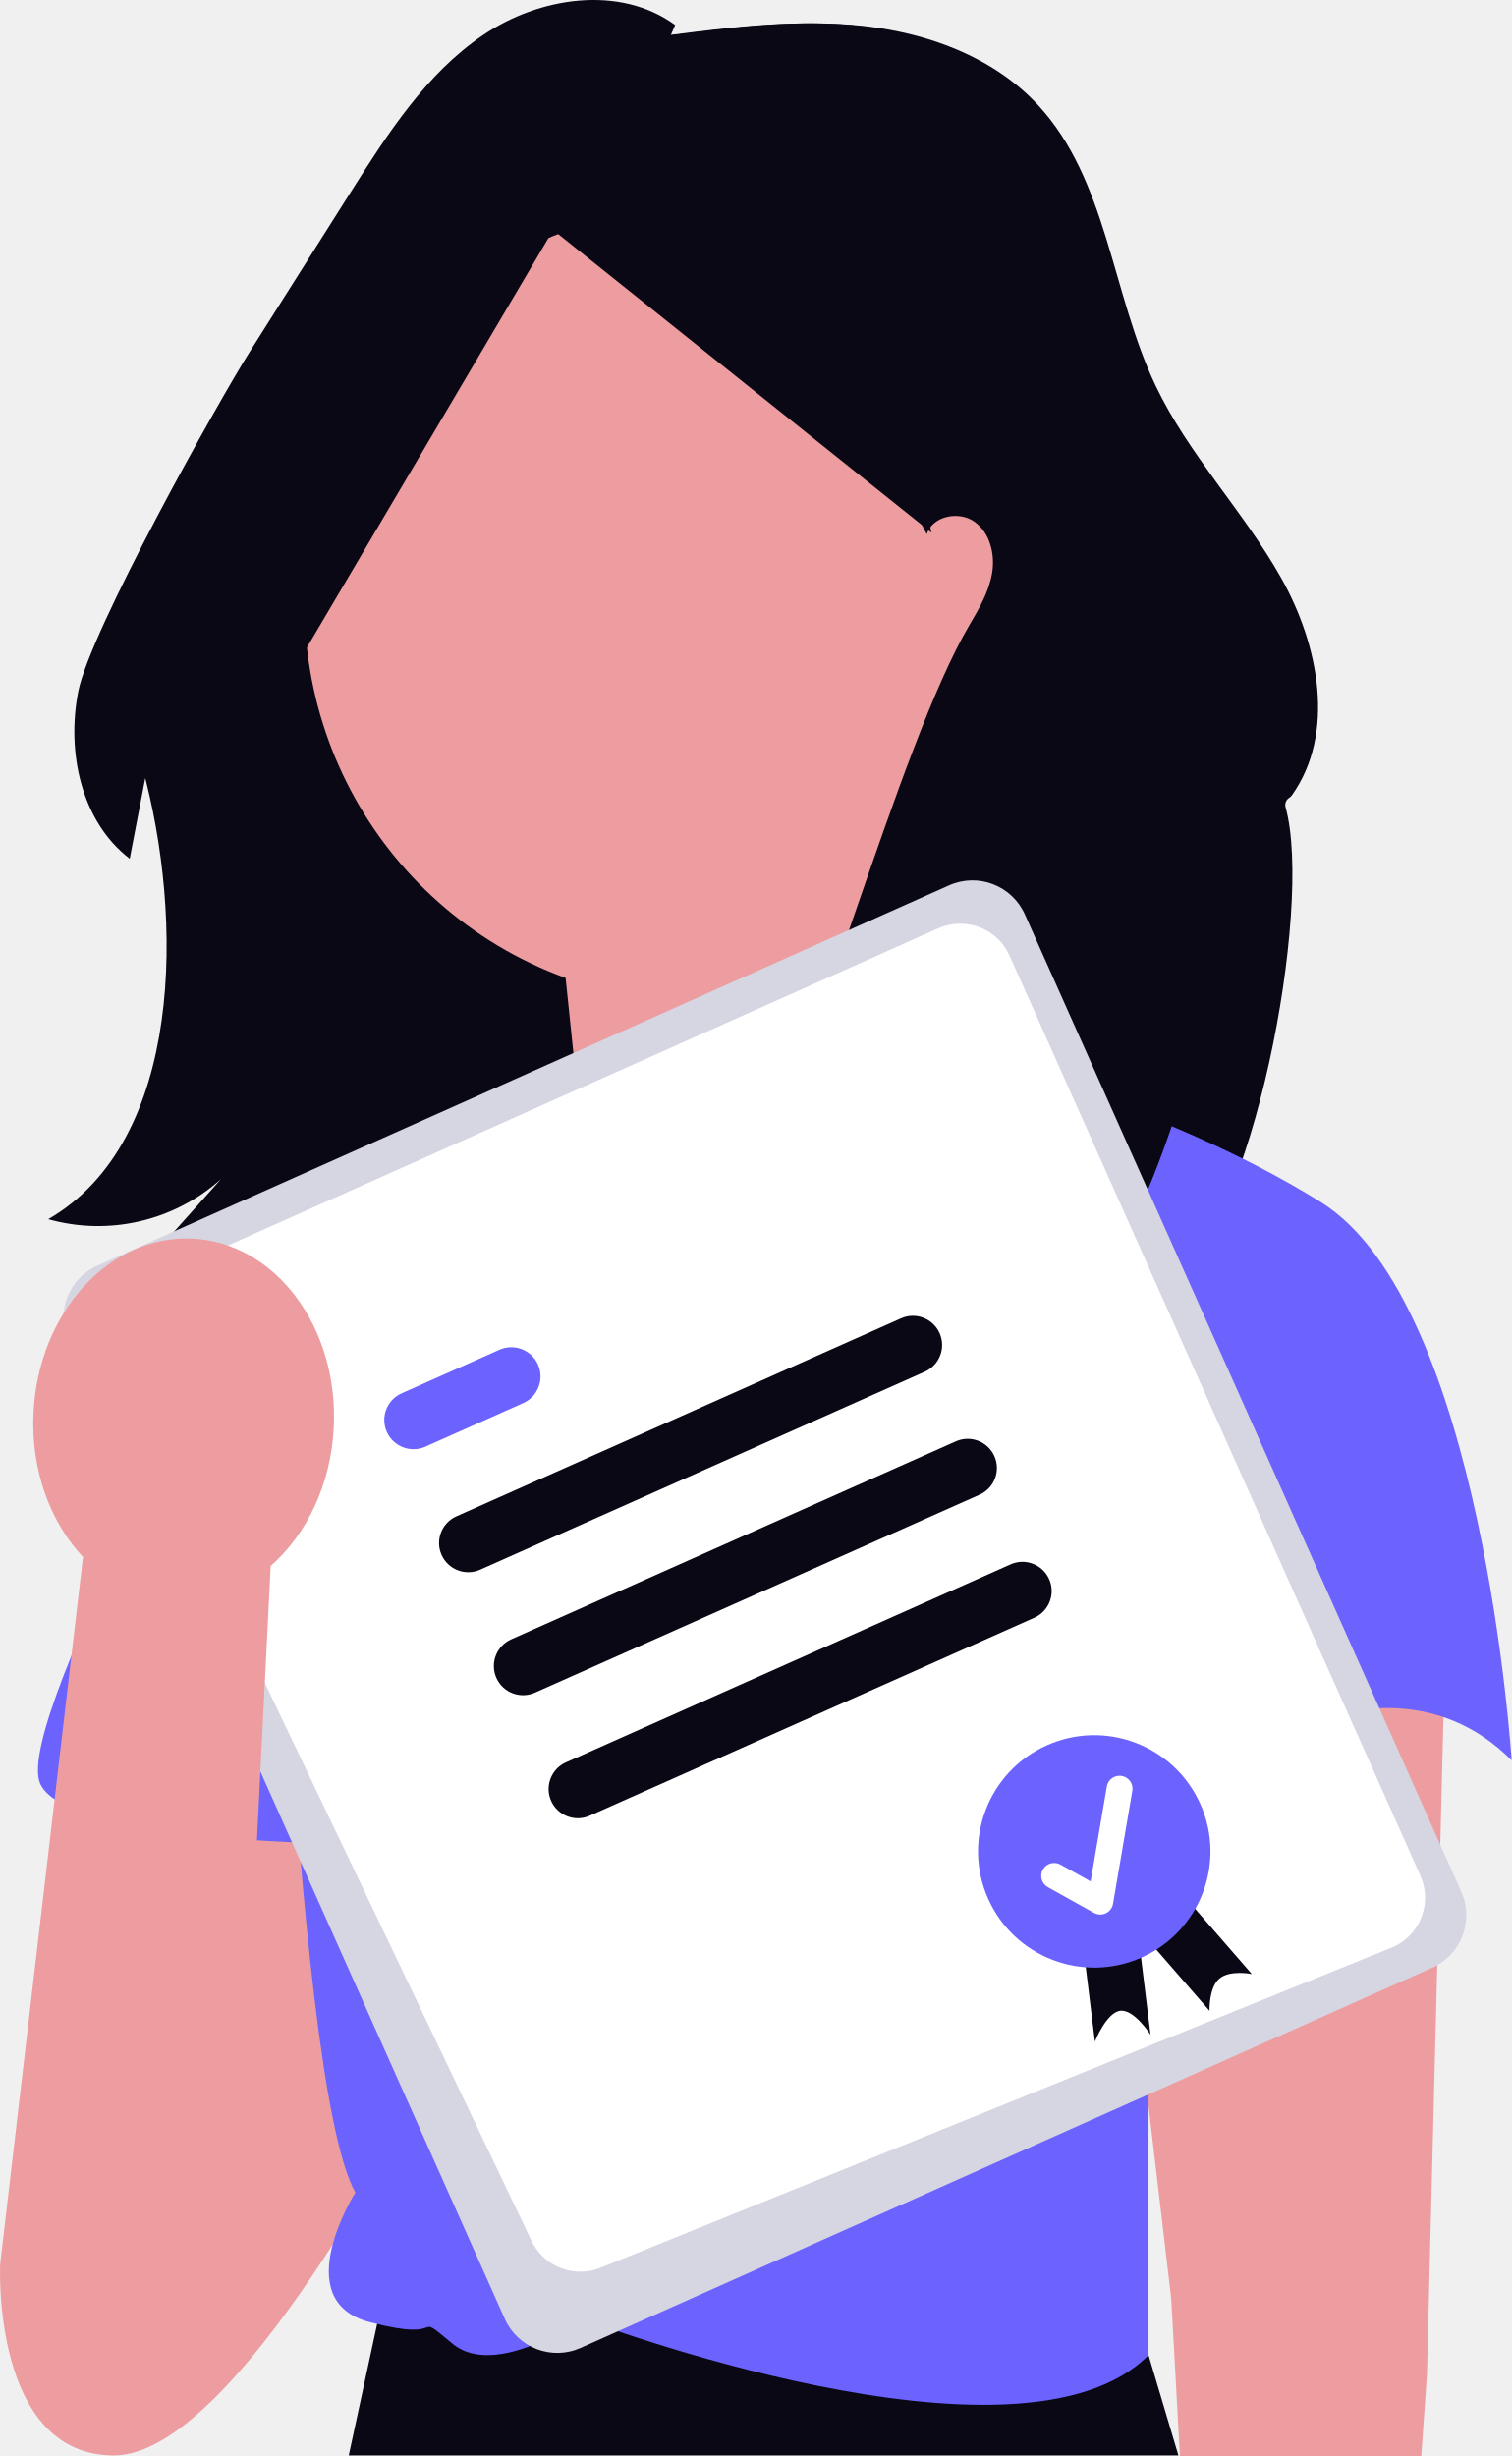
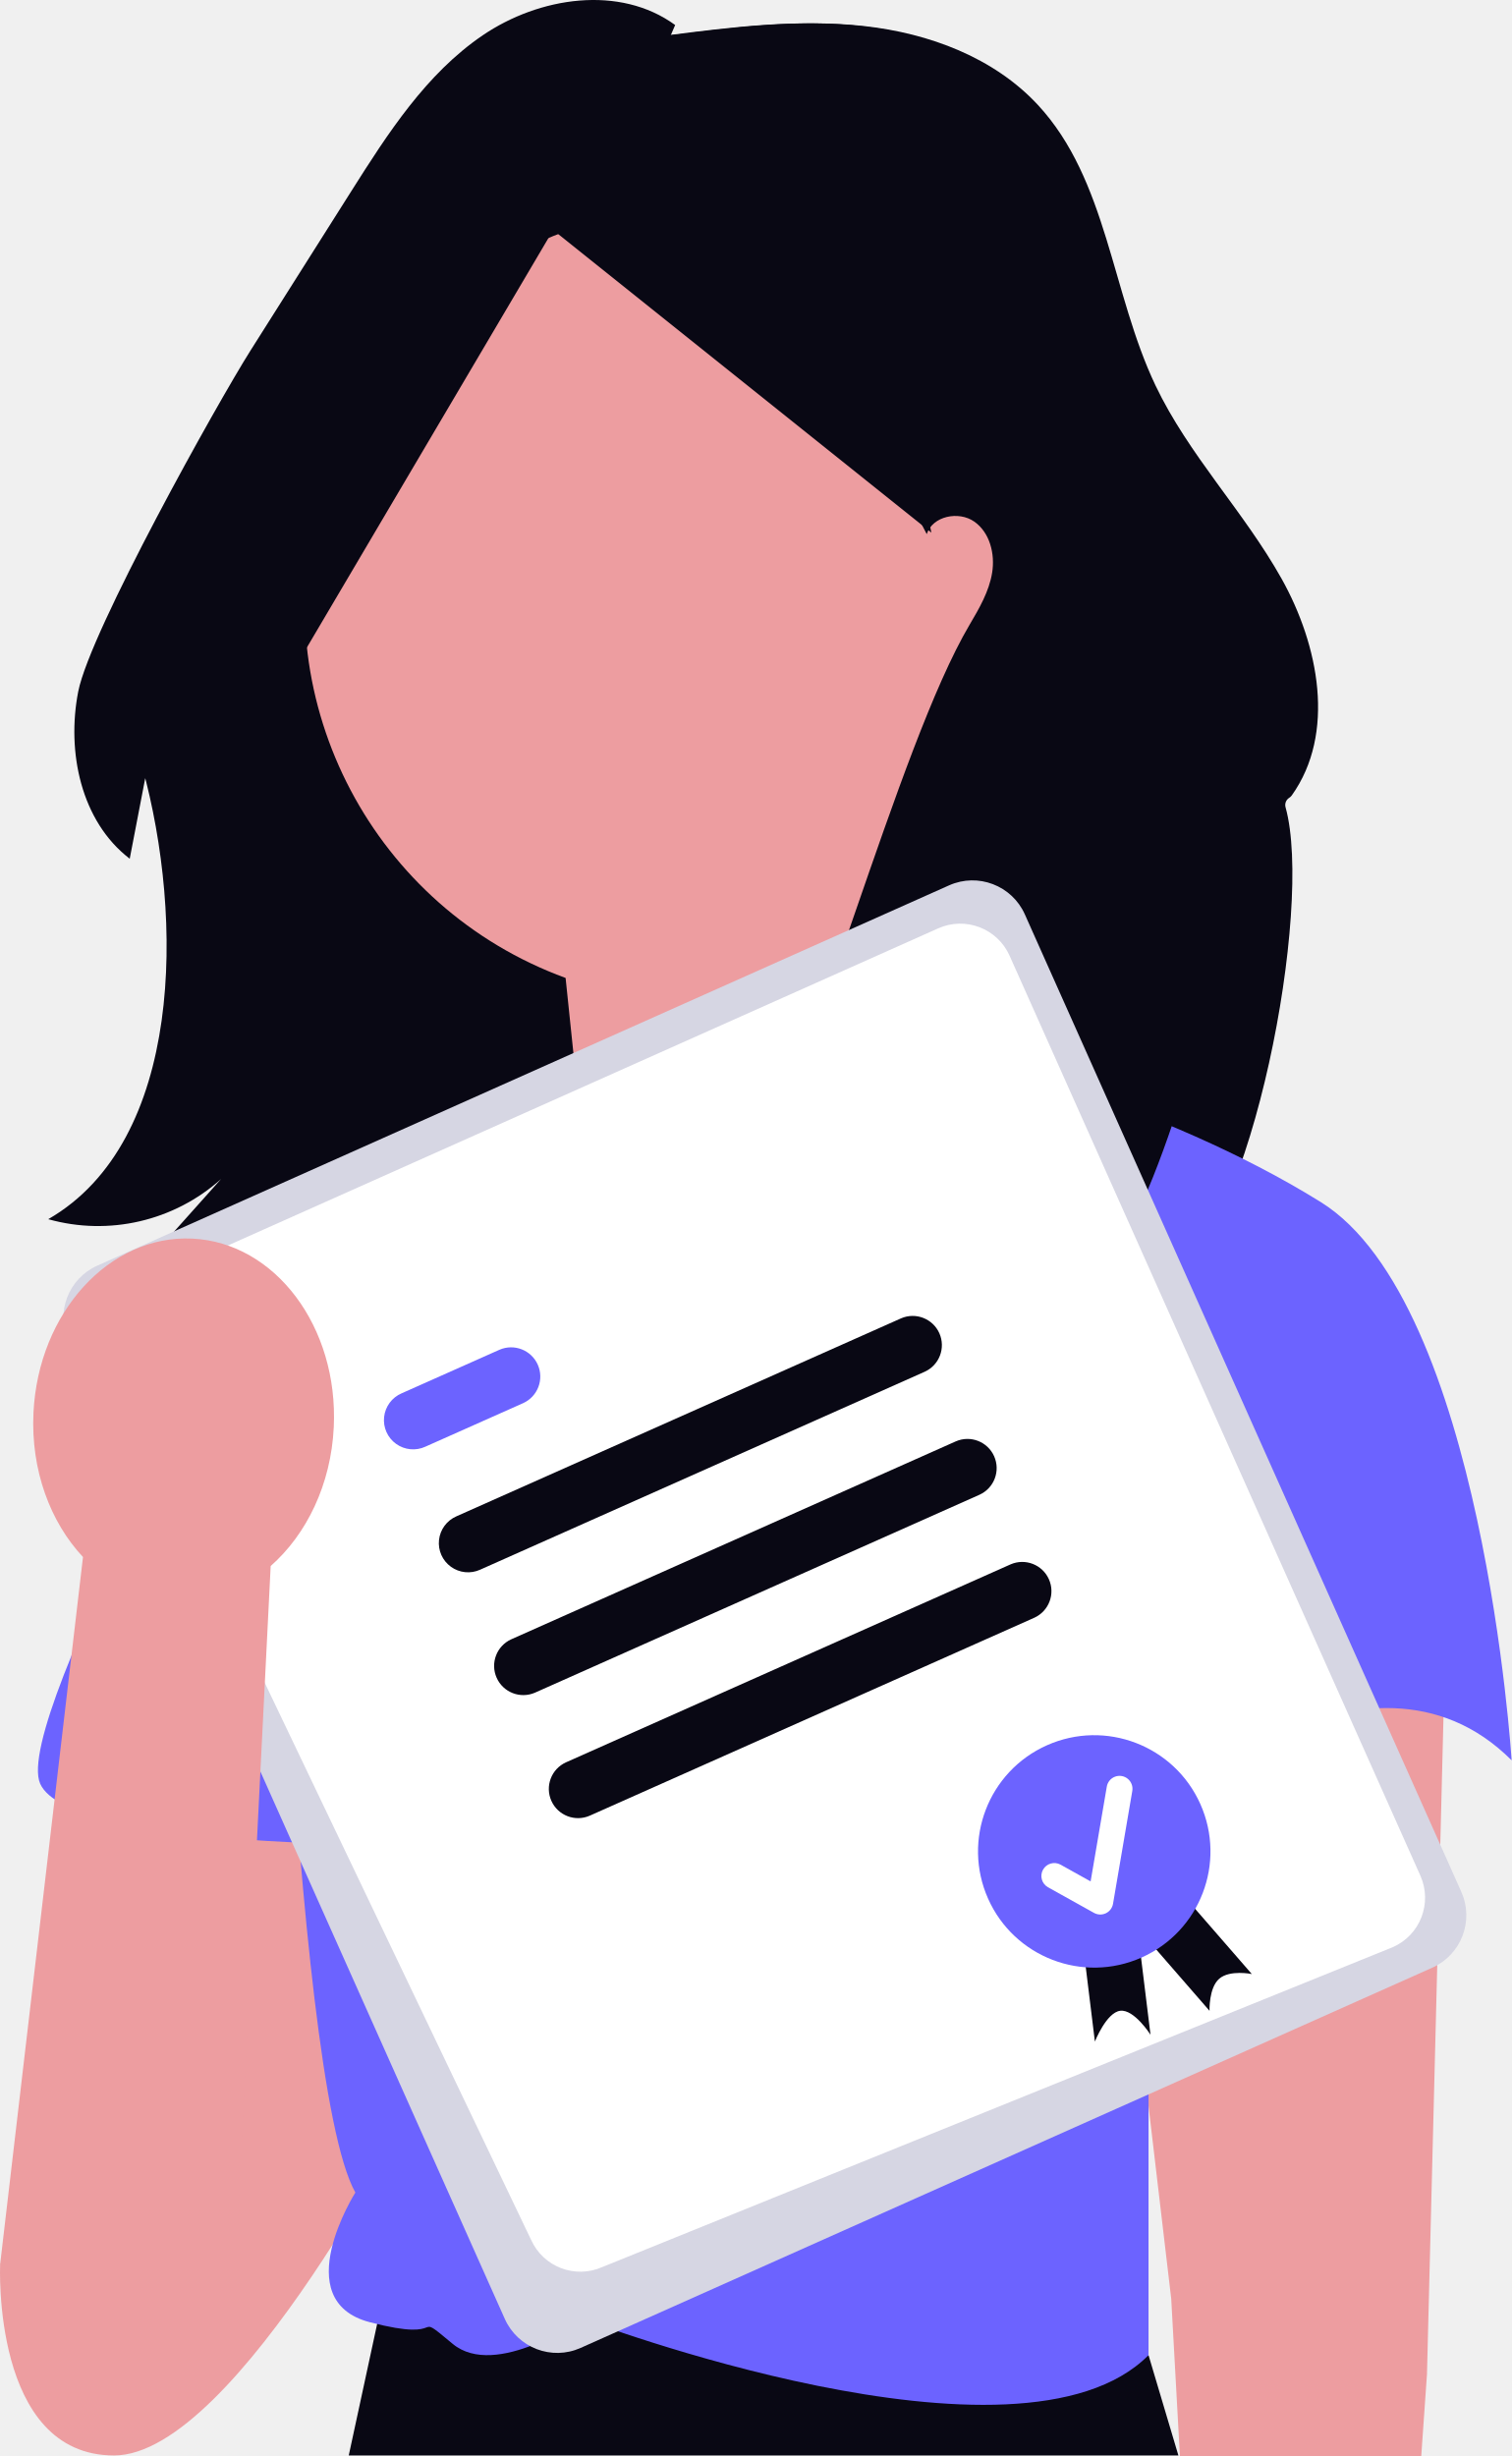
- <svg xmlns="http://www.w3.org/2000/svg" width="466.1" height="757.339" viewBox="0 0 466.1 757.339" role="img" artist="Katerina Limpitsouni" source="https://undraw.co/">
+ <svg xmlns="http://www.w3.org/2000/svg" width="466.1" height="757.339" viewBox="0 0 466.1 757.339">
  <g transform="translate(-736 -161.332)">
-     <path d="M445.552,511.159,440,732.183l-1.763,25.156H363.821l-2.68-48.48L339.386,524.1Z" transform="translate(736 161.332)" fill="#ed9da0" />
-     <path d="M286.865,164.7c1.809-5.582,9.841-7.219,14.651-3.857s6.45,9.96,5.517,15.753-3.974,11-6.957,16.053C277.786,230.4,248.5,337.163,226.205,374.921a47.138,47.138,0,0,0,45.327,3.339,40.479,40.479,0,0,0,72.778-5.675l-10.964,25.277A62.8,62.8,0,0,0,372.894,358.3l-12.007,36.932C386.033,379.621,405,279.864,396.4,248.957a2.634,2.634,0,0,1,1.119-2.94l.034-.022a2.713,2.713,0,0,0,.754-.711c13.637-19.129,8.366-46.288-3.143-66.846-11.6-20.712-28.661-38.136-38.866-59.567C342.747,90.42,341.463,55.461,320.03,32.359c-13.6-14.659-33.577-22.1-53.451-24.308s-39.934.325-59.769,2.854l1.373-3.19c-17.07-12.452-41.9-8.7-59.366,3.189s-29.246,30.256-40.54,48.113L77.24,108.091c-10.133,16.022-49.462,86.522-53.112,105.125S24.956,253.269,40,264.8l5.716-29.707-1.8,1.556c12.776,46.47,12.706,115.223-29.04,139.306A56.856,56.856,0,0,0,68.16,363.573L41.437,393.461A71.343,71.343,0,0,0,81.86,379.923L61.409,404.174l54.622-28.037-11.362,28.8,68.3-12.822" transform="translate(736 161.332)" fill="#090814" />
-     <path d="M120.125,698.862l-12.591,58.31H363.351l-9.209-30.931Z" transform="translate(736 161.332)" fill="#090814" />
-     <path d="M35.159,654.991.04,698.254S-2.6,757.173,35.159,757.173s93.6-110.409,93.6-110.409L89.485,547.422,26.176,531.872l8.982,123.119Z" transform="translate(736 161.332)" fill="#ed9da0" />
-     <path d="M338.97,192.128A122.579,122.579,0,1,0,174.4,301.564L190.779,459.1l125.356-94.938s-24.522-34.419-36.758-72.511a122.446,122.446,0,0,0,59.593-99.526Z" transform="translate(736 161.332)" fill="#ed9da0" />
-     <path d="M294.959,325.287s-44.427,166.6-116.621,19.992L82.917,389.54s6.664,251.012,26.656,286.554c0,0-21.1,33.32,4.443,39.984s12.217-4.443,25.545,6.664,39.984-7.775,39.984-7.775,134.83,51.426,174.6,11.274V559.906s67.532-61.52,111.958-17.093c0,0-8.885-141.055-58.866-172.154s-112.275-45.372-112.275-45.372Z" transform="translate(736 161.332)" fill="#6c63ff" />
-     <path d="M103.465,401.2,82.917,389.54S3.5,530.04,12.39,550.032s113.289,18.881,113.289,18.881L103.465,401.2Z" transform="translate(736 161.332)" fill="#6c63ff" />
-     <path d="M205.7,10.905c19.835-2.529,39.9-5.061,59.769-2.854s39.851,9.649,53.451,24.308c21.434,23.1,22.717,58.061,36.267,86.513,10.206,21.431,27.271,38.855,38.866,59.567,11.509,20.558,16.78,47.717,3.143,66.846a2.713,2.713,0,0,1-.754.711h0a2.618,2.618,0,0,0-1.112,2.979c8.817,28.155-3.439,61.666-28.554,77.26L378.783,289.3c-6,18.4-25.153,98.553-43.548,104.559L346.2,368.584a40.479,40.479,0,0,1-72.778,5.675,47.138,47.138,0,0,1-45.327-3.339c22.29-37.758,48.581-140.516,70.871-178.274,2.983-5.053,6.023-10.259,6.957-16.053s-.707-12.391-5.517-15.753-12.842-1.725-14.651,3.857" transform="translate(736 161.332)" fill="#090814" />
-     <path d="M86.186,349.4,63.595,524.975a69.259,69.259,0,0,1-6.775-4.931L71.258,347.889l14.928,1.51Z" transform="translate(736 161.332)" fill="#090814" />
-     <path d="M287.184,164.239l-116.621-93.3L86.8,212.921V123.338l97.087-93.49,77.747,7.775Z" transform="translate(736 161.332)" fill="#090814" />
-     <path d="M441.66,606.752,179.018,724.019a17.7,17.7,0,0,1-23.357-8.938L21.067,413.633A17.7,17.7,0,0,1,30,390.275L292.647,273.008A17.7,17.7,0,0,1,316,281.946L450.6,583.4a17.7,17.7,0,0,1-8.938,23.357Z" transform="translate(736 161.332)" fill="#d6d6e3" />
-     <path d="M416.847,587.043,173.015,685.719a16.663,16.663,0,0,1-21.984-8.412L20.977,405.276a16.663,16.663,0,0,1,8.412-21.985l247.2-110.374a16.663,16.663,0,0,1,21.984,8.413L425.259,565.06a16.663,16.663,0,0,1-8.412,21.984Z" transform="translate(748.715 174.678)" fill="#fff" />
-     <path d="M83.463,482.9,72.941,693.216.04,698.254,25.591,480.13c-10.084-10.76-16.117-26.807-15.271-44.465,1.48-30.9,23.408-54.95,48.978-53.725S104.4,409.2,102.915,440.1c-.846,17.658-8.386,33.055-19.452,42.8Z" transform="translate(736 161.332)" fill="#ed9da0" />
-     <path d="M0,0H17.28V29s-4.039-8.471-8.359-8.471S0,29,0,29Z" transform="translate(1070.07 762.092) rotate(-7)" fill="#090814" />
-     <path d="M0,0H17.281V29s-4.211-5.5-8.531-5.5S0,29,0,29Z" transform="translate(1089.924 759.502) rotate(-41)" fill="#090814" />
-     <path d="M555.034,385.868h-150a9,9,0,1,1,0-18h150a9,9,0,0,1,0,18Z" transform="matrix(0.914, -0.407, 0.407, 0.914, 356.801, 457.531)" fill="#090814" />
-     <path d="M438.034,344.368h-33a9,9,0,1,1,0-18h33a9,9,0,0,1,0,18Z" transform="matrix(0.914, -0.407, 0.407, 0.914, 356.801, 457.531)" fill="#6c63ff" />
-     <path d="M555.034,427.368h-150a9,9,0,0,1,0-18h150a9,9,0,0,1,0,18Z" transform="matrix(0.914, -0.407, 0.407, 0.914, 356.801, 457.531)" fill="#090814" />
-     <path d="M555.034,468.868h-150a9,9,0,0,1,0-18h150a9,9,0,0,1,0,18Z" transform="matrix(0.914, -0.407, 0.407, 0.914, 356.801, 457.531)" fill="#090814" />
-     <path d="M35.811,0A35.811,35.811,0,1,1,0,35.811,35.811,35.811,0,0,1,35.811,0Z" transform="matrix(0.914, -0.407, 0.407, 0.914, 1026.098, 714.082)" fill="#6c63ff" />
-     <path d="M538.012,561.045a3.983,3.983,0,0,1-3.186-1.594l-9.77-13.027a3.983,3.983,0,0,1,6.374-4.78l6.392,8.522,16.416-24.624a3.984,3.984,0,1,1,6.629,4.419l-19.54,29.309a3.986,3.986,0,0,1-3.2,1.773Z" transform="matrix(0.914, -0.407, 0.407, 0.914, 356.801, 457.531)" fill="#fff" />
+     <path fill="#ed9da0" d="M1181.552 672.491 1176 893.515l-1.763 25.156h-74.416l-2.68-48.48-21.755-184.759Z" />
+     <path fill="#090814" d="M1022.865 326.032c1.809-5.582 9.841-7.219 14.651-3.857s6.45 9.96 5.517 15.753-3.974 11-6.957 16.053c-22.29 37.751-51.576 144.514-73.871 182.272a47.14 47.14 0 0 0 45.327 3.339 40.479 40.479 0 0 0 72.778-5.675l-10.964 25.277a62.8 62.8 0 0 0 39.548-39.562l-12.007 36.932c25.146-15.611 44.113-115.368 35.513-146.275a2.63 2.63 0 0 1 1.119-2.94l.034-.022a2.7 2.7 0 0 0 .754-.711c13.637-19.129 8.366-46.288-3.143-66.846-11.6-20.712-28.661-38.136-38.866-59.567-13.551-28.451-14.835-63.41-36.268-86.512-13.6-14.659-33.577-22.1-53.451-24.308s-39.934.325-59.769 2.854l1.373-3.19c-17.07-12.452-41.9-8.7-59.366 3.189s-29.246 30.256-40.54 48.113l-31.037 49.074c-10.133 16.022-49.462 86.522-53.112 105.125s.828 40.053 15.872 51.584l5.716-29.707-1.8 1.556c12.776 46.47 12.706 115.223-29.04 139.306a56.86 56.86 0 0 0 53.284-12.382l-26.723 29.888a71.34 71.34 0 0 0 40.423-13.538l-20.451 24.251 54.622-28.037-11.362 28.8 68.3-12.822m-52.844 306.747-12.591 58.31h255.817l-9.209-30.931Z" />
+     <path fill="#ed9da0" d="m771.159 816.323-35.119 43.263s-2.64 58.919 35.119 58.919 93.6-110.409 93.6-110.409l-39.274-99.342-63.309-15.55zM1074.97 353.46A122.579 122.579 0 1 0 910.4 462.896l16.379 157.536 125.356-94.938s-24.522-34.419-36.758-72.511a122.45 122.45 0 0 0 59.593-99.526Z" />
+     <path fill="#6c63ff" d="M1030.959 486.619s-44.427 166.6-116.621 19.992l-95.421 44.261s6.664 251.012 26.656 286.554c0 0-21.1 33.32 4.443 39.984s12.217-4.443 25.545 6.664 39.984-7.775 39.984-7.775 134.83 51.426 174.6 11.274V721.238s67.532-61.52 111.958-17.093c0 0-8.885-141.055-58.866-172.154s-112.275-45.372-112.275-45.372Z" />
+     <path fill="#6c63ff" d="m839.465 562.532-20.548-11.66s-79.417 140.5-70.527 160.492 113.289 18.881 113.289 18.881z" />
+     <path fill="#090814" d="M941.7 172.237c19.835-2.529 39.9-5.061 59.769-2.854s39.851 9.649 53.451 24.308c21.434 23.1 22.717 58.061 36.267 86.513 10.206 21.431 27.271 38.855 38.866 59.567 11.509 20.558 16.78 47.717 3.143 66.846a2.7 2.7 0 0 1-.754.711 2.62 2.62 0 0 0-1.112 2.979c8.817 28.155-3.439 61.666-28.554 77.26l12.007-36.935c-6 18.4-25.153 98.553-43.548 104.559l10.965-25.275a40.479 40.479 0 0 1-72.778 5.675 47.14 47.14 0 0 1-45.327-3.339c22.29-37.758 48.581-140.516 70.871-178.274 2.983-5.053 6.023-10.259 6.957-16.053s-.707-12.391-5.517-15.753-12.842-1.725-14.651 3.857M822.186 510.732l-22.591 175.575a69 69 0 0 1-6.775-4.931l14.438-172.155 14.928 1.51Z" />
+     <path fill="#090814" d="m1023.184 325.571-116.621-93.3L822.8 374.253V284.67l97.087-93.49 77.747 7.775Z" />
+     <path fill="#d6d6e3" d="M1177.66 768.084 915.018 885.351a17.7 17.7 0 0 1-23.357-8.938L757.067 574.965A17.7 17.7 0 0 1 766 551.607l262.647-117.267a17.7 17.7 0 0 1 23.353 8.938l134.6 301.454a17.7 17.7 0 0 1-8.938 23.357Z" />
+     <path fill="#fff" d="M1165.562 761.721 921.73 860.397a16.663 16.663 0 0 1-21.984-8.412L769.692 579.954a16.663 16.663 0 0 1 8.412-21.985l247.2-110.374a16.663 16.663 0 0 1 21.984 8.413l126.686 283.73a16.663 16.663 0 0 1-8.412 21.984Z" />
+     <path fill="#ed9da0" d="m819.463 644.232-10.522 210.316-72.901 5.038 25.551-218.124c-10.084-10.76-16.117-26.807-15.271-44.465 1.48-30.9 23.408-54.95 48.978-53.725s45.102 27.26 43.617 58.16c-.846 17.658-8.386 33.055-19.452 42.8" />
+     <path fill="#090814" d="m1070.07 762.092 17.151-2.106 3.534 28.784s-5.04-7.916-9.329-7.39-7.822 9.496-7.822 9.496Zm19.854-2.59 13.042-11.337 19.026 21.886s-6.787-1.388-10.047 1.446-2.995 9.892-2.995 9.892Zm-68.774-175.186-137.1 61.05a9.005 9.005 0 1 1-7.326-16.452l137.1-61.05a9.005 9.005 0 0 1 7.326 16.452" />
+     <path fill="#6c63ff" d="m897.322 594.004-30.162 13.43a9.005 9.005 0 1 1-7.326-16.451l30.162-13.431a9.005 9.005 0 0 1 7.326 16.452" />
+     <path fill="#090814" d="m1038.04 622.247-137.1 61.05a9.005 9.005 0 0 1-7.325-16.452l137.1-61.05a9.005 9.005 0 0 1 7.326 16.452m16.89 37.931-137.1 61.05a9.005 9.005 0 0 1-7.326-16.452l137.1-61.05a9.005 9.005 0 0 1 7.326 16.452" />
+     <path fill="#6c63ff" d="M1058.83 699.507a35.83 35.83 0 1 1-18.157 47.306 35.83 35.83 0 0 1 18.156-47.306" />
+     <path fill="#fff" d="M1076.89 751.355a3.99 3.99 0 0 1-3.561-.16l-14.232-7.93a3.986 3.986 0 0 1 3.88-6.963l9.31 5.187 4.983-29.187a3.986 3.986 0 1 1 7.858 1.34l-5.931 34.742a3.99 3.99 0 0 1-2.203 2.923Z" />
  </g>
</svg>
